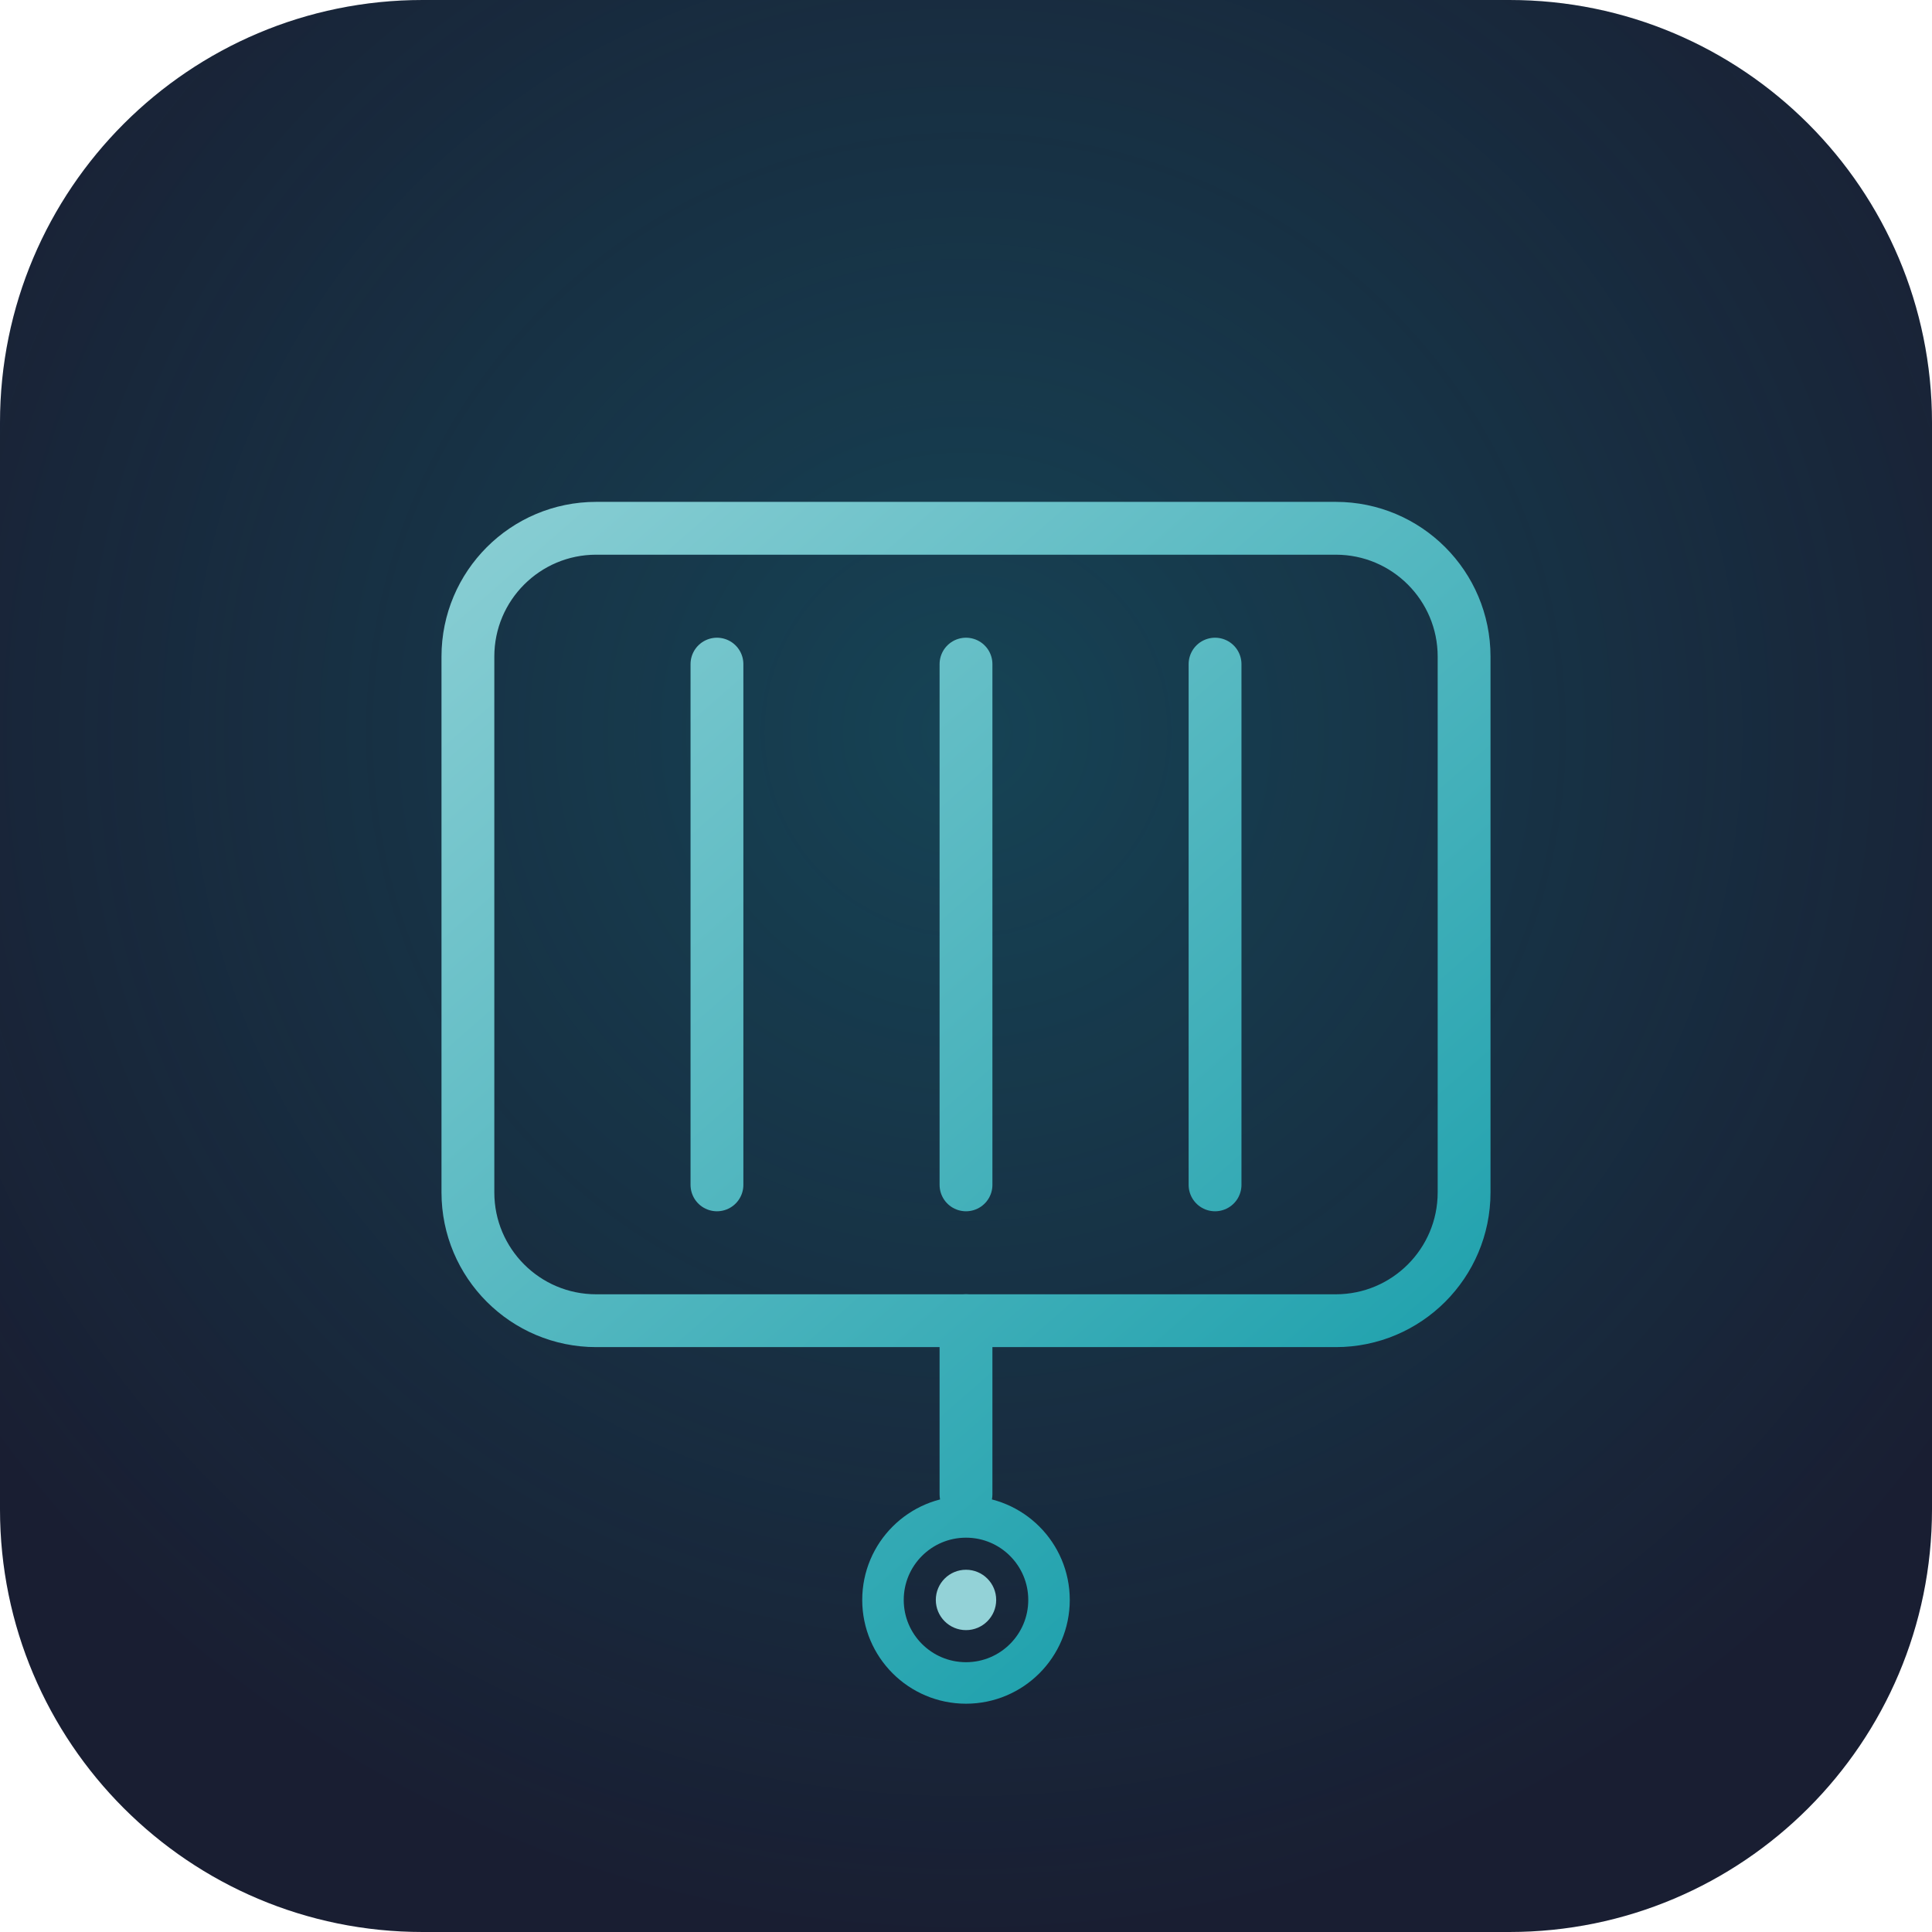
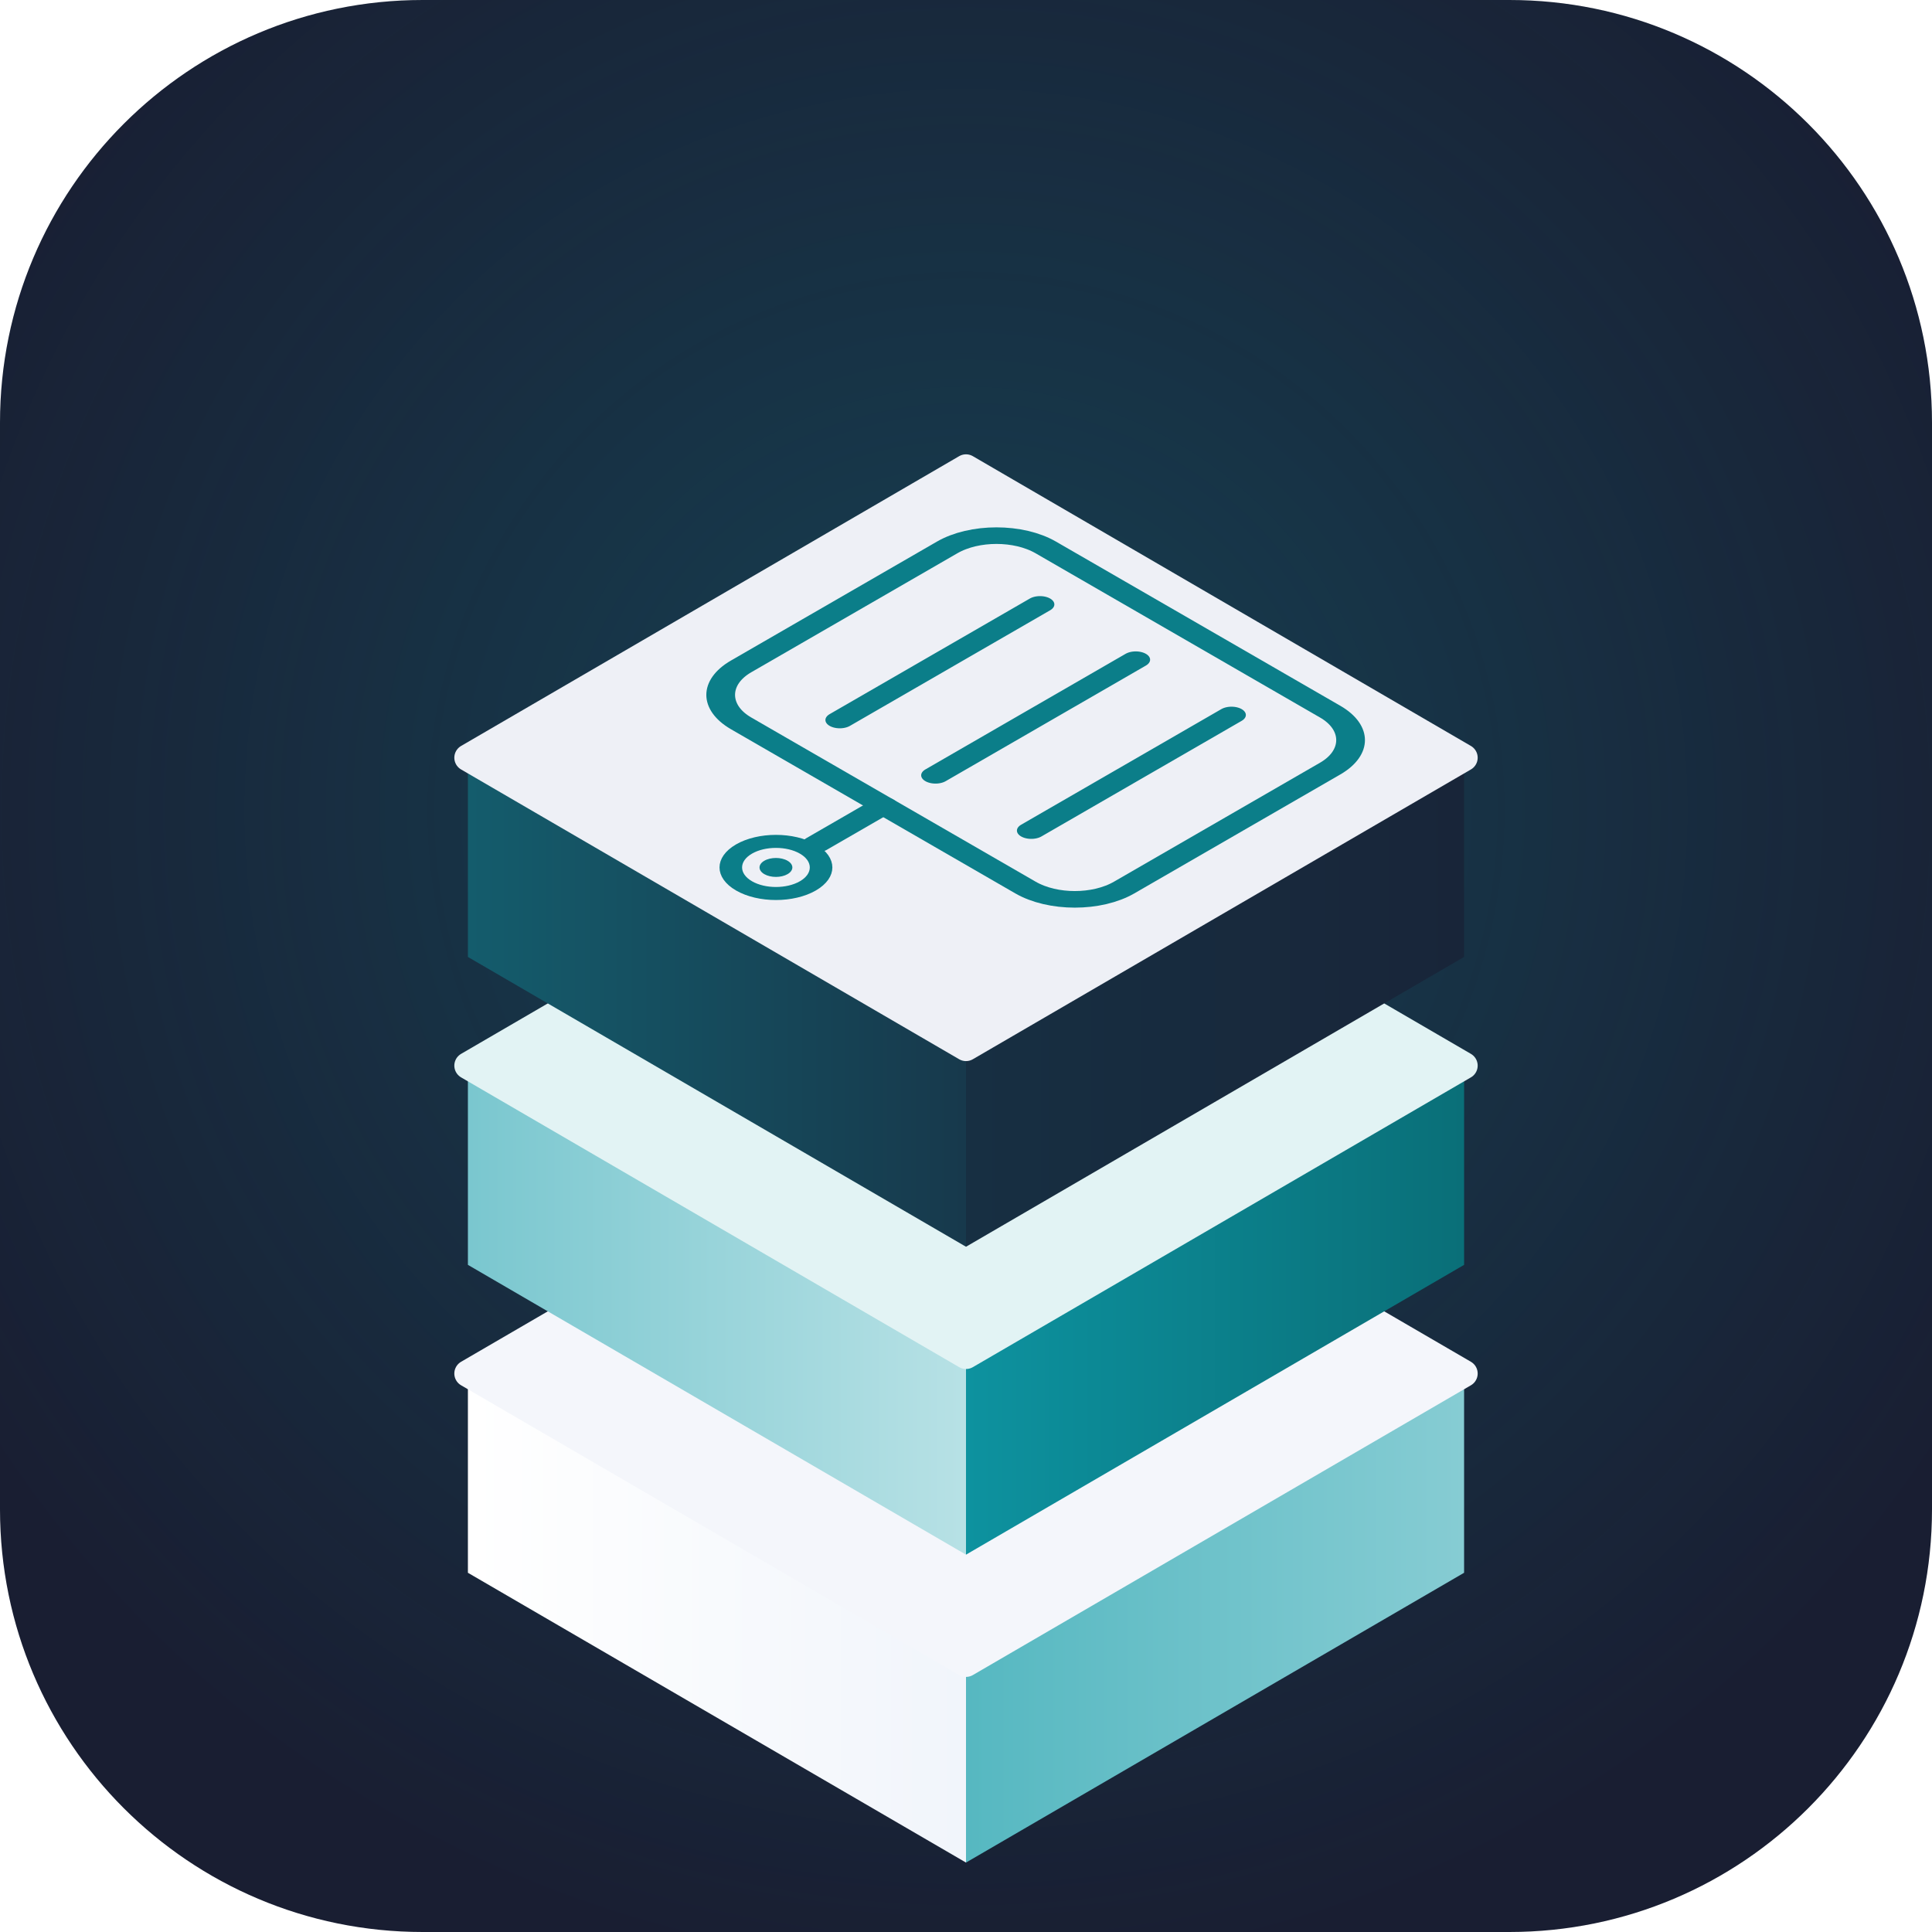
<svg xmlns="http://www.w3.org/2000/svg" viewBox="0 0 512 512" width="512" height="512">
  <defs>
-     <linearGradient id="g" gradientUnits="userSpaceOnUse" x1="120" y1="100" x2="400" y2="420">
-       <stop offset="0" stop-color="#93d2d7" />
-       <stop offset="1" stop-color="#0e9aa7" />
+     <linearGradient id="snasl1">
+       <stop offset="0" stop-color="#145c6c" />
+       <stop offset="1" stop-color="#17394c" />
    </linearGradient>
-     <radialGradient id="glow" cx=".5" cy=".38" r=".62">
-       <stop offset="0" stop-color="#0e9aa7" stop-opacity=".30" />
+     <linearGradient id="snasr1">
+       <stop offset="0" stop-color="#172f42" />
+       <stop offset="1" stop-color="#182539" />
+     </linearGradient>
+     <linearGradient id="snasl2">
+       <stop offset="0" stop-color="#7ac7cf" />
+       <stop offset="1" stop-color="#b7e1e5" />
+     </linearGradient>
+     <linearGradient id="snasr2">
+       <stop offset="0" stop-color="#0d929f" />
+       <stop offset="1" stop-color="#0a6f78" />
+     </linearGradient>
+     <linearGradient id="snasl3">
+       <stop offset="0" stop-color="#ffffff" />
+       <stop offset="1" stop-color="#f1f5fb" />
+     </linearGradient>
+     <linearGradient id="snasr3">
+       <stop offset="0" stop-color="#56b8c1" />
+       <stop offset="1" stop-color="#86ccd3" />
+     </linearGradient>
+     <radialGradient id="snasglow" cx=".5" cy=".42" r=".6">
+       <stop offset="0" stop-color="#0e9aa7" stop-opacity=".28" />
      <stop offset="1" stop-color="#0e9aa7" stop-opacity="0" />
    </radialGradient>
  </defs>
  <rect width="512" height="512" rx="112" fill="#191e32" />
-   <rect width="512" height="512" rx="112" fill="url(#glow)" />
-   <rect x="124" y="140" width="264" height="210" rx="34" fill="none" stroke="url(#g)" stroke-width="14" stroke-linecap="round" stroke-linejoin="round" />
-   <path d="M190 176 V314 M256 176 V314 M322 176 V314" fill="none" stroke="url(#g)" stroke-width="14" stroke-linecap="round" stroke-linejoin="round" />
-   <path d="M256 350 V396" fill="none" stroke="url(#g)" stroke-width="14" stroke-linecap="round" stroke-linejoin="round" />
-   <circle cx="256" cy="424" r="22" fill="none" stroke="url(#g)" stroke-width="11" />
-   <circle cx="256" cy="424" r="8" fill="#93d2d7" />
+   <rect width="512" height="512" rx="112" fill="url(#snasglow)" />
+   <g transform="translate(256 256) scale(1.2) translate(-256 -262)">
+     <path d="M146 352 L256 416 L256 460 L146 396 Z" fill="url(#snasl3)" />
+     <path d="M366 352 L256 416 L256 460 L366 396 Z" fill="url(#snasr3)" />
+     <path d="M256 288 L366 352 L256 416 L146 352 Z" fill="#f4f6fb" stroke="#f4f6fb" stroke-width="6" stroke-linejoin="round" />
+     <path d="M146 284 L256 348 L256 392 L146 328 Z" fill="url(#snasl2)" />
+     <path d="M366 284 L256 348 L256 392 L366 328 Z" fill="url(#snasr2)" />
+     <path d="M256 220 L366 284 L256 348 L146 284 Z" fill="#e2f3f4" stroke="#e2f3f4" stroke-width="6" stroke-linejoin="round" />
+     <path d="M146 216 L256 280 L256 324 L146 260 Z" fill="url(#snasl1)" />
+     <path d="M366 216 L256 280 L256 324 L366 260 Z" fill="url(#snasr1)" />
+     <path d="M256 152 L366 216 L256 280 L146 216 Z" fill="#eef0f6" stroke="#eef0f6" stroke-width="6" stroke-linejoin="round" />
+     <g transform="translate(256 216) matrix(0.3204 0.185 -0.3204 0.185 0 0) translate(-256 -293)">
+       <rect x="124" y="140" width="264" height="210" rx="34" fill="none" stroke="#0b7e89" stroke-width="14" stroke-linecap="round" stroke-linejoin="round" />
+       <path d="M190 176 V314 M256 176 V314 M322 176 V314" fill="none" stroke="#0b7e89" stroke-width="14" stroke-linecap="round" stroke-linejoin="round" />
+       <path d="M256 350 V396" fill="none" stroke="#0b7e89" stroke-width="14" stroke-linecap="round" stroke-linejoin="round" />
+       <circle cx="256" cy="424" r="22" fill="none" stroke="#0b7e89" stroke-width="11" />
+       <circle cx="256" cy="424" r="8" fill="#0b7e89" />
+     </g>
+   </g>
</svg>
